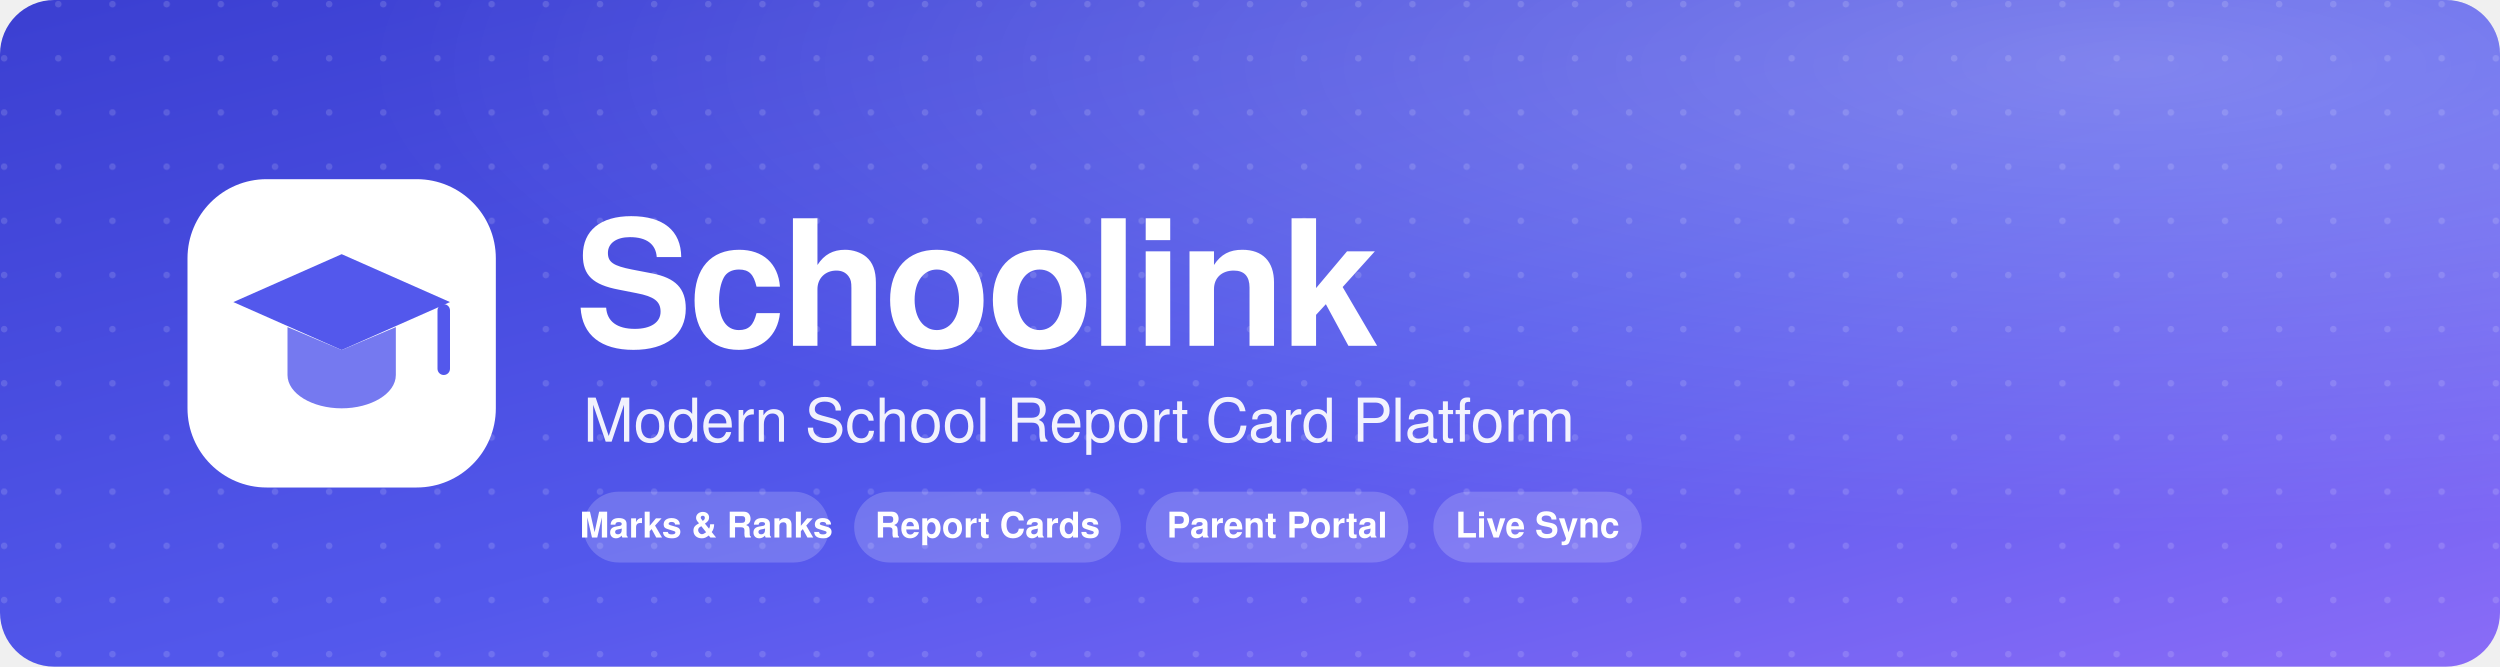
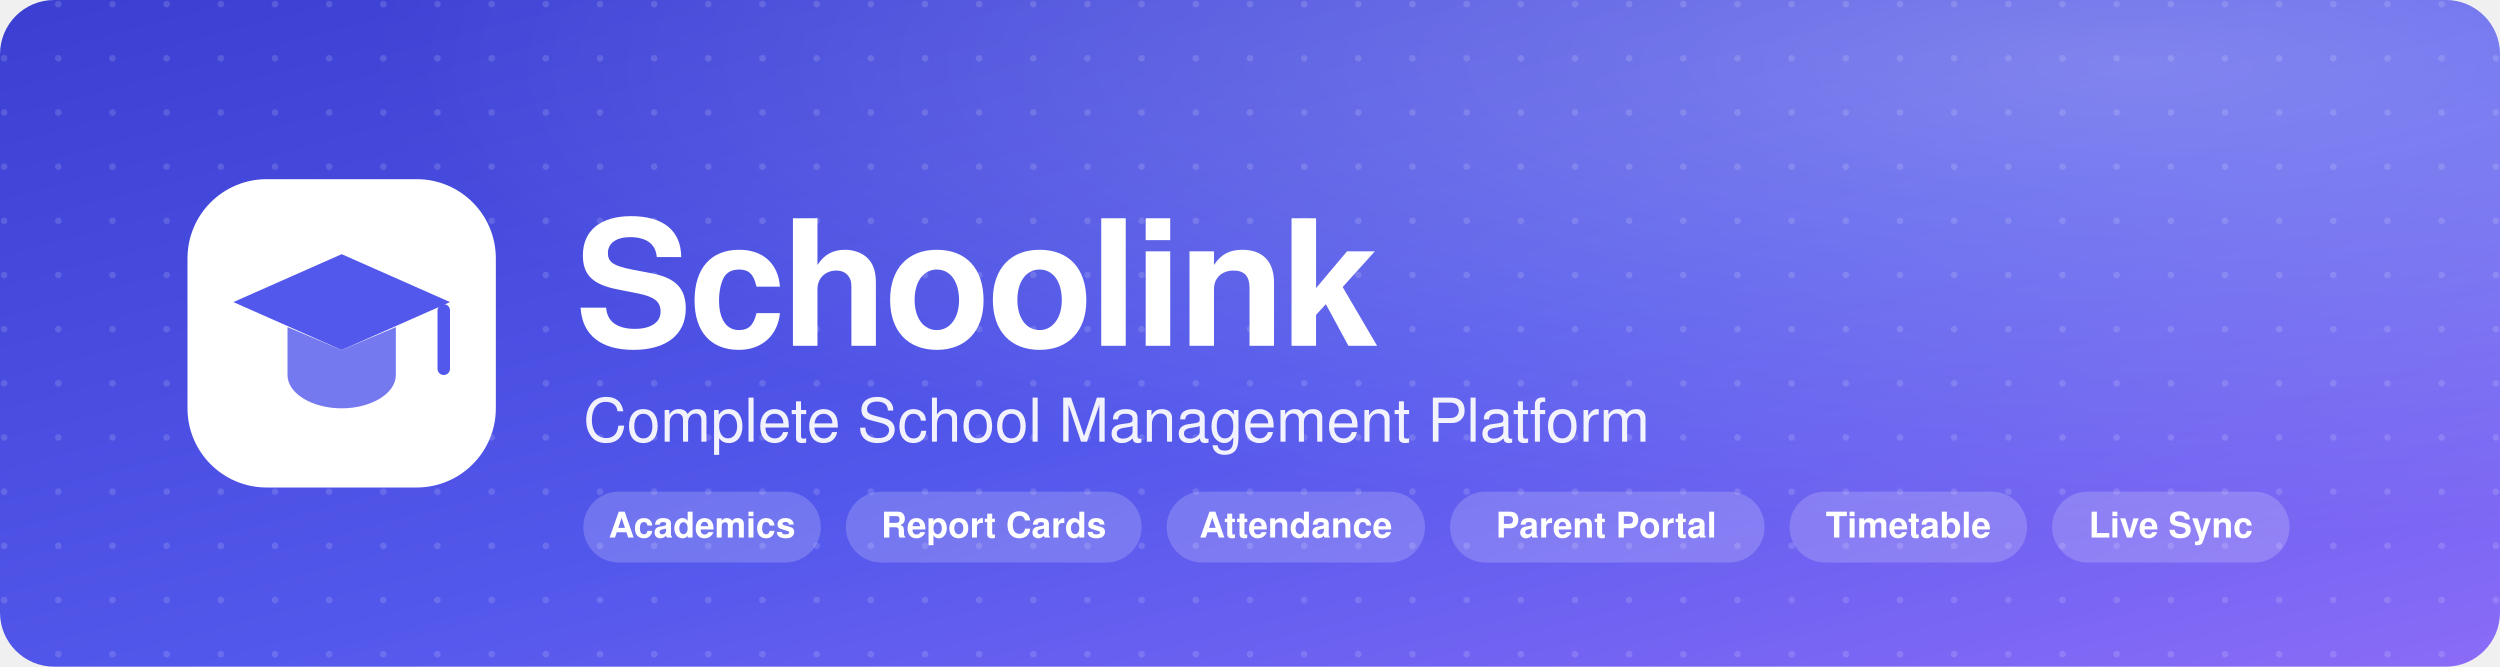
- <svg xmlns="http://www.w3.org/2000/svg" width="1200" height="320" viewBox="0 0 1200 320" role="img" aria-label="Schoolink - Modern School Report Card Platform">
+ <svg xmlns="http://www.w3.org/2000/svg" width="1200" height="320" viewBox="0 0 1200 320" role="img" aria-label="Schoolink - Complete School Management Platform">
  <defs>
    <linearGradient id="bg" x1="0" y1="0" x2="1" y2="1">
      <stop offset="0" stop-color="#3b3fd1" />
      <stop offset="0.55" stop-color="#5358ec" />
      <stop offset="1" stop-color="#8b6cf7" />
    </linearGradient>
    <radialGradient id="glow" cx="0.85" cy="0.1" r="0.7">
      <stop offset="0" stop-color="#ffffff" stop-opacity=".28" />
      <stop offset="1" stop-color="#ffffff" stop-opacity="0" />
    </radialGradient>
    <pattern id="dots" width="26" height="26" patternUnits="userSpaceOnUse">
      <circle cx="2" cy="2" r="1.6" fill="#fff" fill-opacity=".14" />
    </pattern>
  </defs>
  <rect width="1200" height="320" rx="26" fill="url(#bg)" />
  <rect width="1200" height="320" rx="26" fill="url(#dots)" />
  <rect width="1200" height="320" rx="26" fill="url(#glow)" />
  <rect x="90" y="86" width="148" height="148" rx="38" fill="#fff" />
  <path d="M164 122 L112 145 L164 168 L216 145 Z" fill="#5358ec" />
  <path d="M138 157 V180 C138 189 150 196 164 196 C178 196 190 189 190 180 V157 L164 168 Z" fill="#5358ec" fill-opacity=".8" />
  <rect x="210" y="146" width="6" height="34" rx="3" fill="#5358ec" />
  <text x="276" y="166" font-family="'Plus Jakarta Sans','DM Sans','Segoe UI',Helvetica,Arial,sans-serif" font-size="84" font-weight="800" fill="#fff" letter-spacing="-2">Schoolink</text>
-   <text x="280" y="212" font-family="'DM Sans','Segoe UI',Helvetica,Arial,sans-serif" font-size="29" font-weight="500" fill="#fff" fill-opacity=".92">Modern School Report Card Platform</text>
+   <text x="280" y="212" font-family="'DM Sans','Segoe UI',Helvetica,Arial,sans-serif" font-size="29" font-weight="500" fill="#fff" fill-opacity=".92">Complete School Management Platform</text>
  <g font-family="'DM Sans','Segoe UI',Helvetica,Arial,sans-serif" font-size="17" font-weight="600" fill="#fff">
-     <rect x="280" y="236" width="118" height="34" rx="17" fill="#fff" fill-opacity=".18" />
-     <text x="339" y="258" text-anchor="middle">Marks &amp; Ranks</text>
-     <rect x="410" y="236" width="128" height="34" rx="17" fill="#fff" fill-opacity=".18" />
-     <text x="474" y="258" text-anchor="middle">Report Cards</text>
-     <rect x="550" y="236" width="126" height="34" rx="17" fill="#fff" fill-opacity=".18" />
-     <text x="613" y="258" text-anchor="middle">Parent Portal</text>
-     <rect x="688" y="236" width="100" height="34" rx="17" fill="#fff" fill-opacity=".18" />
-     <text x="738" y="258" text-anchor="middle">Live Sync</text>
+     <rect x="280" y="236" width="114" height="34" rx="17" fill="#fff" fill-opacity=".18" />
+     <text x="337" y="258" text-anchor="middle">Academics</text>
+     <rect x="406" y="236" width="142" height="34" rx="17" fill="#fff" fill-opacity=".18" />
+     <text x="477" y="258" text-anchor="middle">Report Cards</text>
+     <rect x="560" y="236" width="124" height="34" rx="17" fill="#fff" fill-opacity=".18" />
+     <text x="622" y="258" text-anchor="middle">Attendance</text>
+     <rect x="696" y="236" width="151" height="34" rx="17" fill="#fff" fill-opacity=".18" />
+     <text x="771" y="258" text-anchor="middle">Parent Portal</text>
+     <rect x="859" y="236" width="114" height="34" rx="17" fill="#fff" fill-opacity=".18" />
+     <text x="916" y="258" text-anchor="middle">Timetable</text>
+     <rect x="985" y="236" width="114" height="34" rx="17" fill="#fff" fill-opacity=".18" />
+     <text x="1042" y="258" text-anchor="middle">Live Sync</text>
  </g>
</svg>
